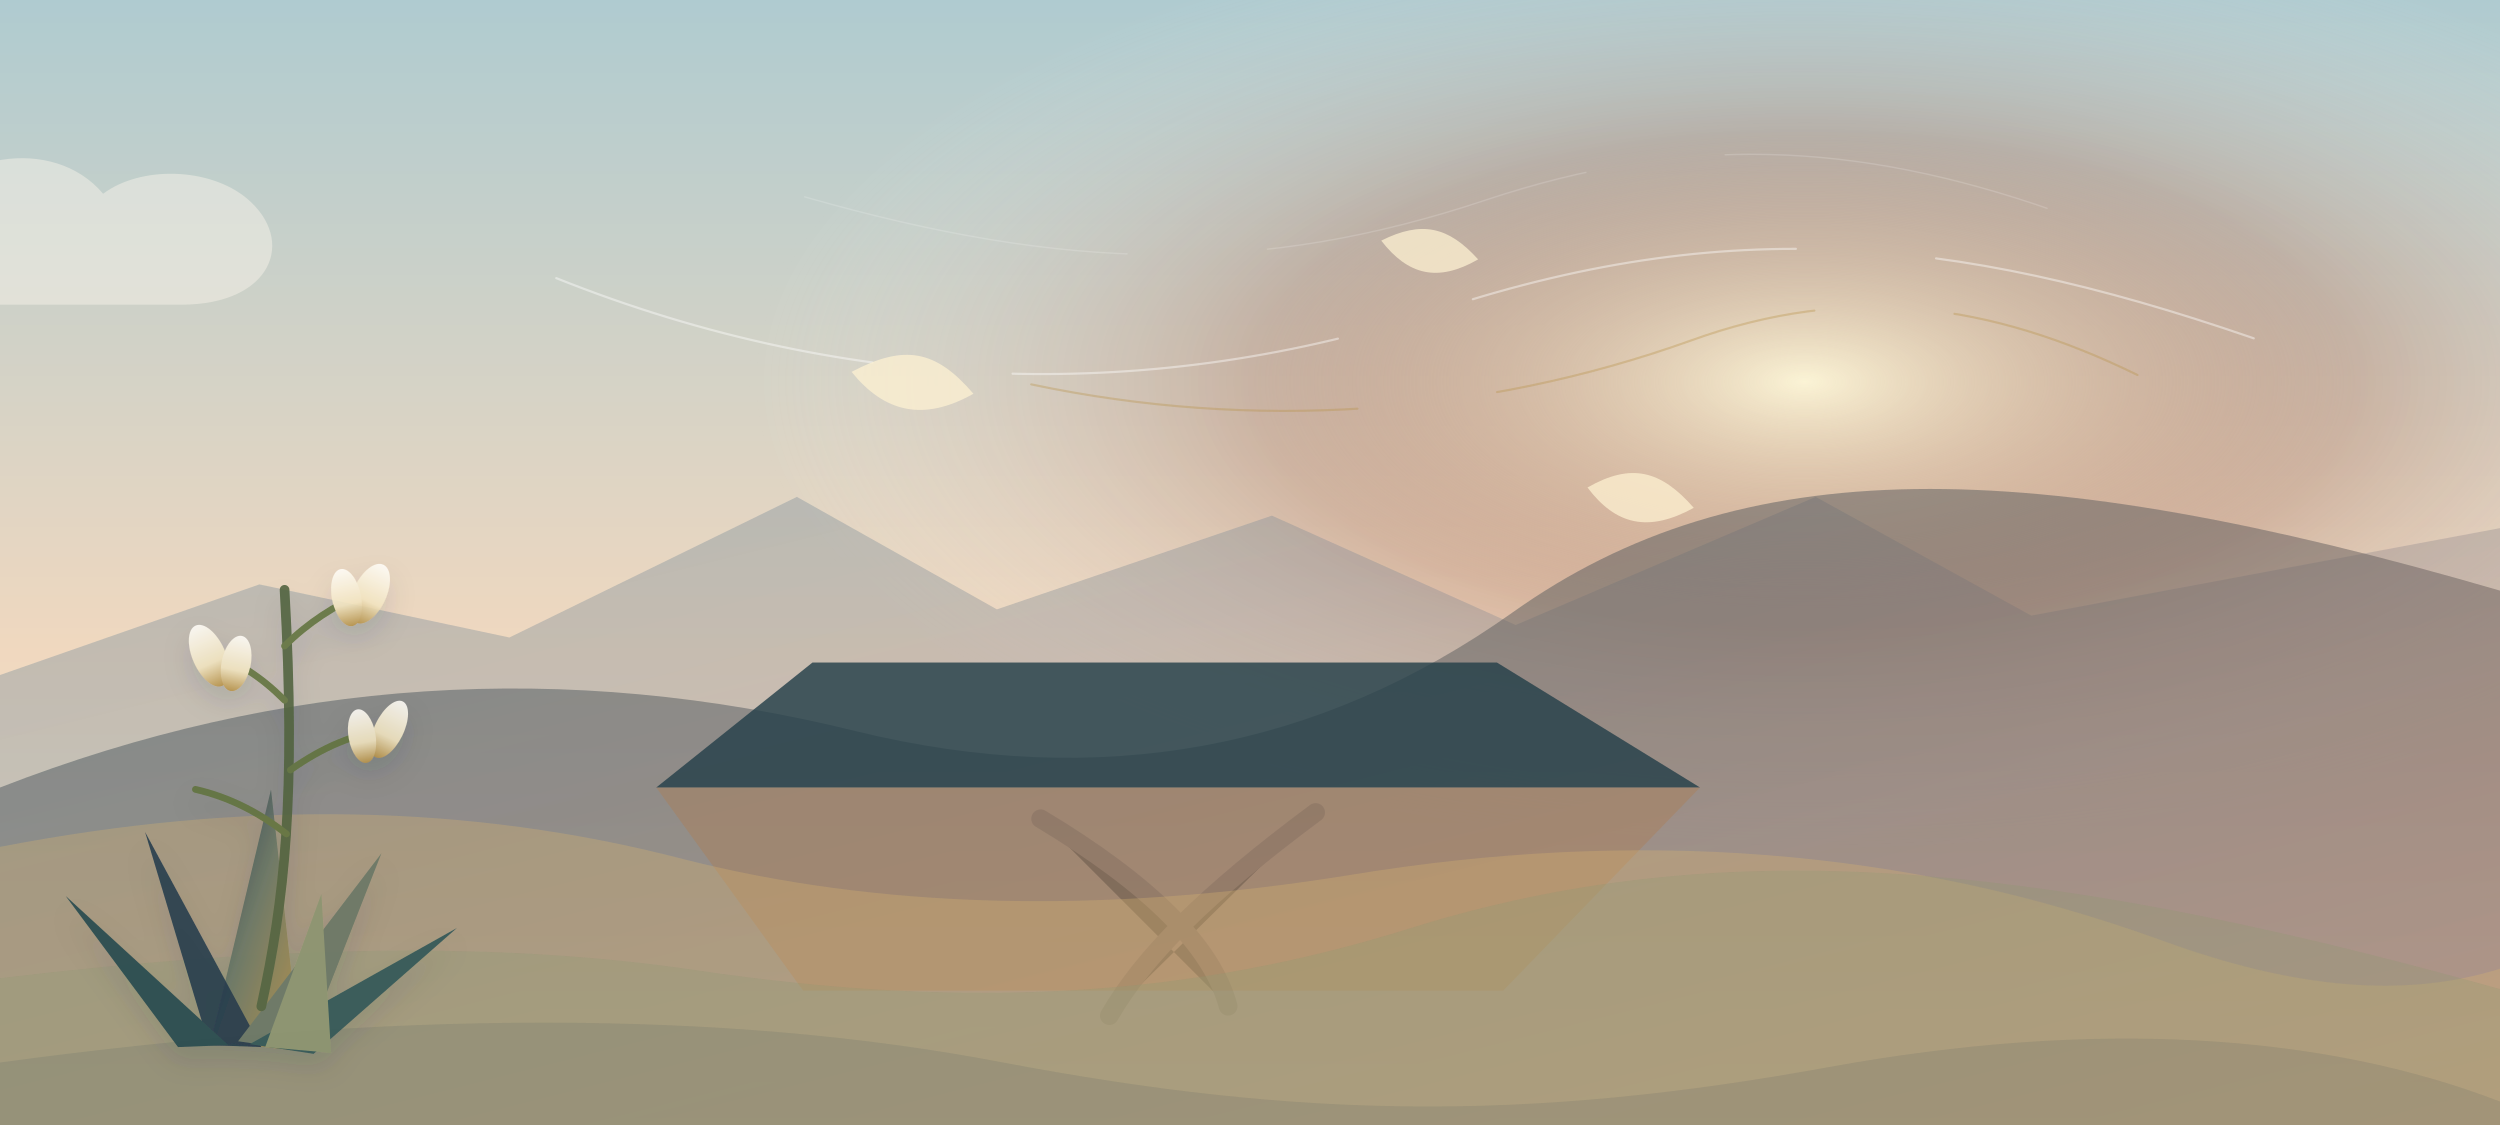
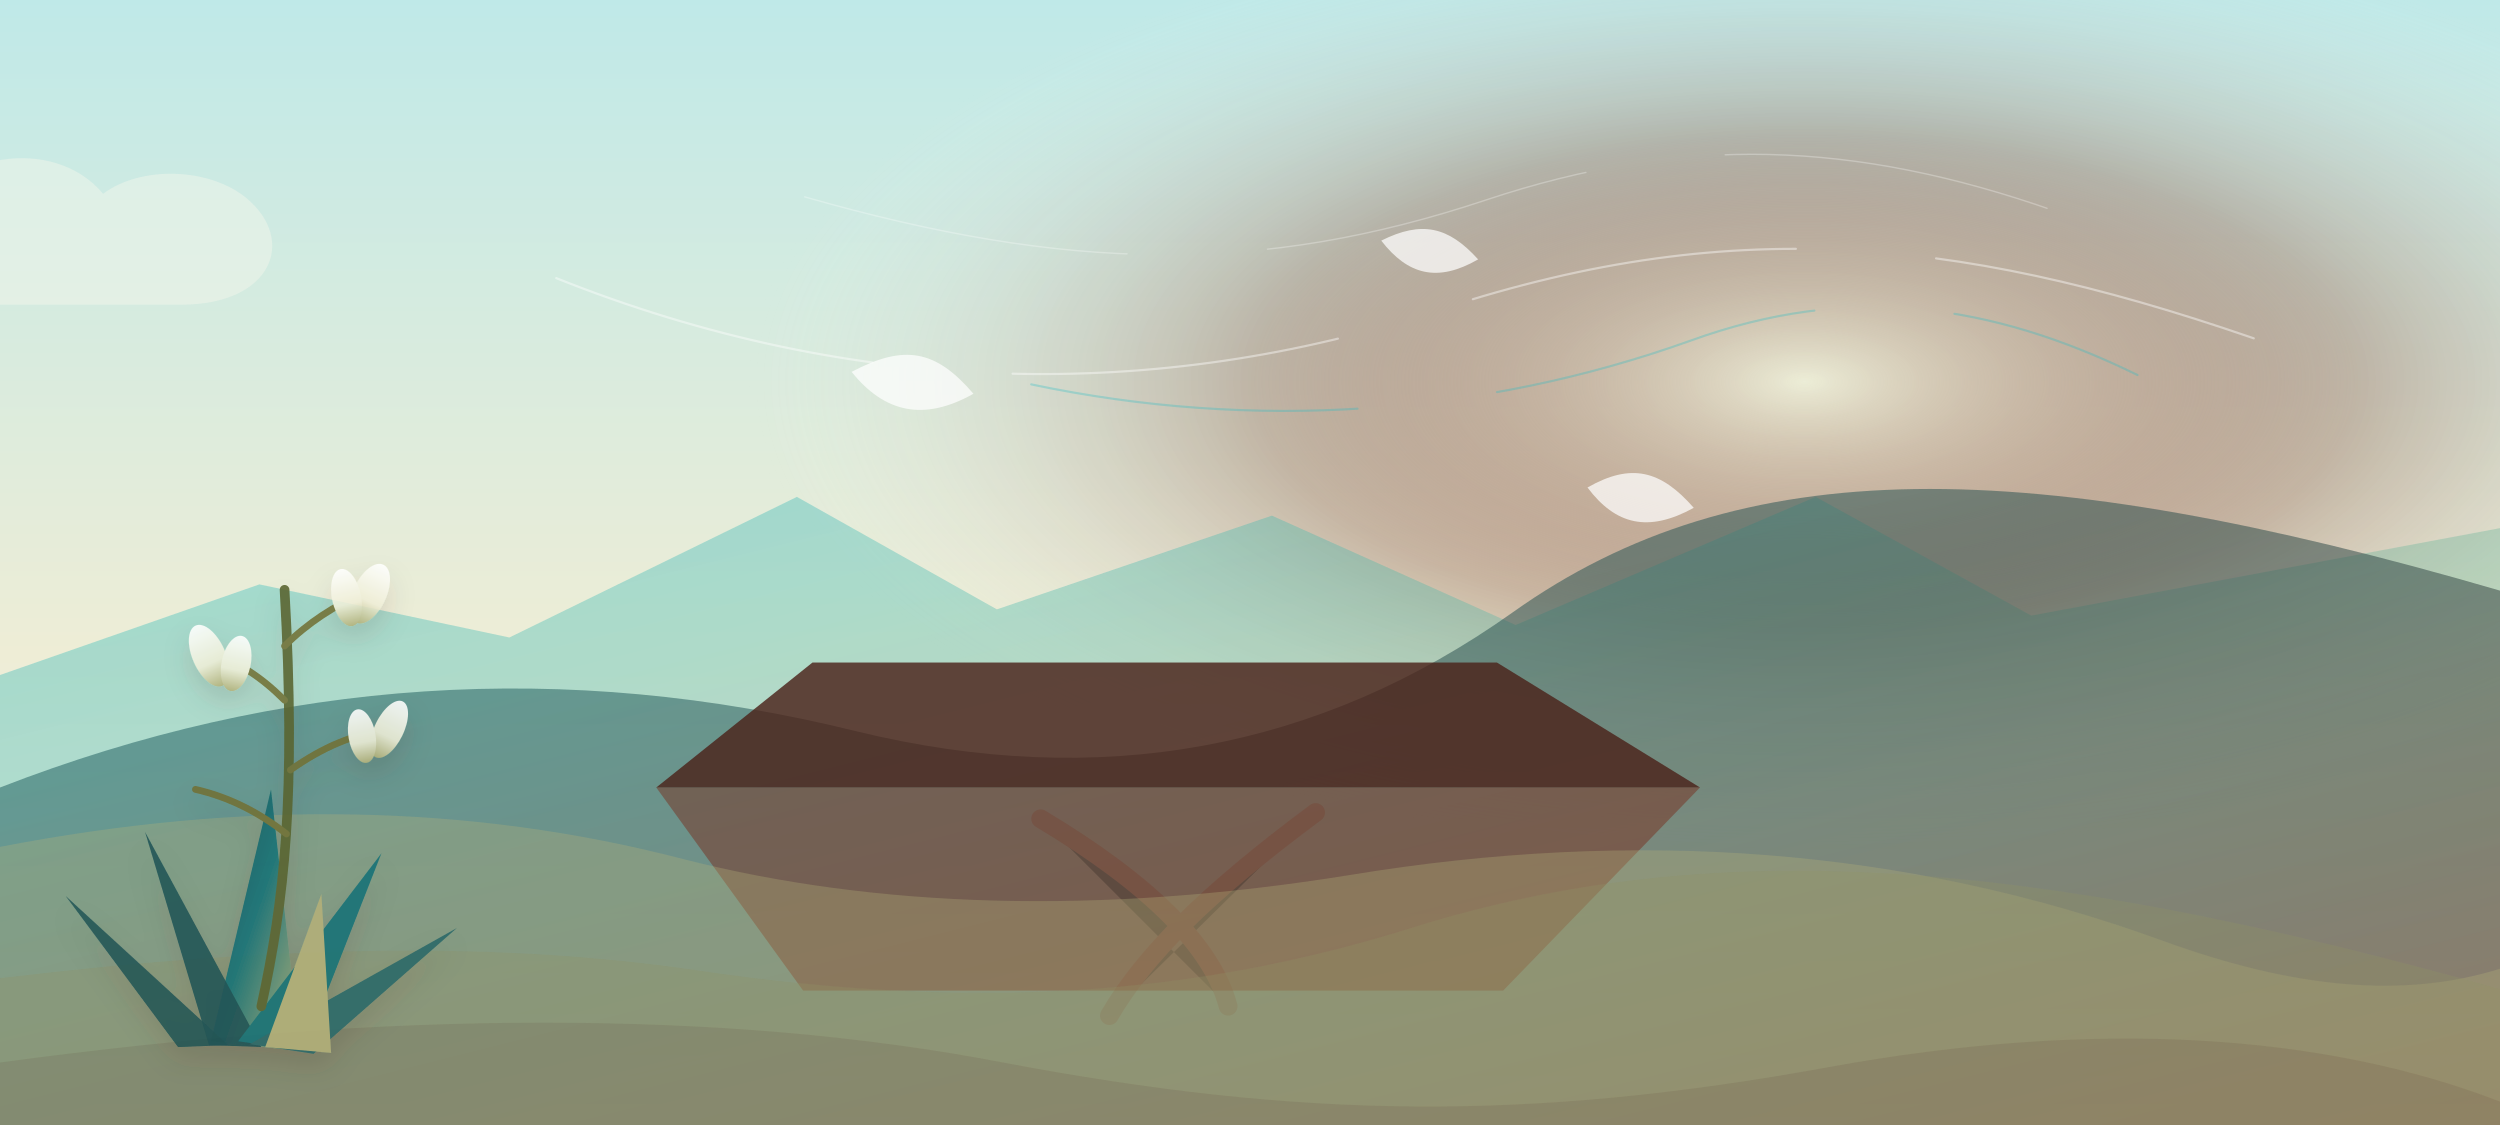
- <svg xmlns="http://www.w3.org/2000/svg" viewBox="0 0 1600 720" role="img" aria-labelledby="title desc">
+ <svg xmlns="http://www.w3.org/2000/svg" viewBox="0 0 1600 720" role="img" aria-labelledby="title desc" data-brand-palette="city-of-raton" data-edge-overscan="true">
  <defs>
    <linearGradient id="sky" x1="0" y1="0" x2="0" y2="1">
-       <stop offset="0" stop-color="#afcbd0" />
-       <stop offset="0.58" stop-color="#f0d8bf" />
-       <stop offset="1" stop-color="#f6f2df" />
+       <stop offset="0" stop-color="#bfe9e8" />
+       <stop offset="0.58" stop-color="#eeedd6" />
+       <stop offset="1" stop-color="#f8f7ed" />
    </linearGradient>
    <radialGradient id="sunwash" cx="0.72" cy="0.34" r="0.42">
-       <stop offset="0" stop-color="#fff7d7" stop-opacity="0.9" />
-       <stop offset="0.52" stop-color="#a76149" stop-opacity="0.28" />
+       <stop offset="0" stop-color="#eeedd6" stop-opacity="0.9" />
+       <stop offset="0.52" stop-color="#772816" stop-opacity="0.28" />
      <stop offset="1" stop-color="#ffffff" stop-opacity="0" />
    </radialGradient>
    <linearGradient id="farTone" x1="0" y1="0" x2="1" y2="1">
-       <stop offset="0" stop-color="#6f8e9f" stop-opacity="0.70" />
-       <stop offset="1" stop-color="#b58980" stop-opacity="0.68" />
+       <stop offset="0" stop-color="#21bdc5" stop-opacity="0.70" />
+       <stop offset="1" stop-color="#b3b078" stop-opacity="0.68" />
    </linearGradient>
    <linearGradient id="nearTone" x1="0" y1="0" x2="1" y2="1">
-       <stop offset="0" stop-color="#405964" />
-       <stop offset="1" stop-color="#8f6a5d" />
+       <stop offset="0" stop-color="#147176" />
+       <stop offset="1" stop-color="#4a221a" />
    </linearGradient>
    <linearGradient id="yuccaLeaf" x1="0" y1="0" x2="1" y2="1">
-       <stop offset="0" stop-color="#173047" />
-       <stop offset="0.48" stop-color="#687665" />
-       <stop offset="1" stop-color="#b69146" />
+       <stop offset="0" stop-color="#174d51" />
+       <stop offset="0.48" stop-color="#147176" />
+       <stop offset="1" stop-color="#b3b078" />
    </linearGradient>
    <linearGradient id="flower" x1="0" y1="0" x2="0" y2="1">
-       <stop offset="0" stop-color="#fffdf8" />
-       <stop offset="0.62" stop-color="#f1e4bf" />
-       <stop offset="1" stop-color="#b69146" />
+       <stop offset="0" stop-color="#ffffff" />
+       <stop offset="0.62" stop-color="#eeedd6" />
+       <stop offset="1" stop-color="#b3b078" />
    </linearGradient>
    <filter id="softShadow" x="-20%" y="-20%" width="140%" height="150%">
-       <feDropShadow dx="0" dy="14" stdDeviation="14" flood-color="#173047" flood-opacity="0.13" />
+       <feDropShadow dx="0" dy="14" stdDeviation="14" flood-color="#4a221a" flood-opacity="0.13" />
    </filter>
    <style>
  .sun-glow { animation: geo-sun 30s ease-in-out infinite alternate; }
  .cloud-bank { animation: geo-clouds 108s linear infinite; }
+   .far-range,
+   .mid-range {
+     transform-box: fill-box;
+     transform-origin: 50% 100%;
+   }
  .far-range { animation: geo-far 52s ease-in-out infinite alternate; }
  .mid-range { animation: geo-mid 44s ease-in-out infinite alternate; }
  .near-feature { animation: geo-near 38s ease-in-out infinite alternate; }
  .plains-layer {
    transform-box: fill-box;
    transform-origin: 50% 100%;
    animation: geo-plains 48s ease-in-out infinite alternate;
  }
  .wind-line {
    fill: none;
-     stroke: rgba(255,255,255,0.42);
+     stroke: #ffffff;
+     opacity: 0.42;
    stroke-width: 1.4;
    stroke-linecap: round;
    stroke-dasharray: 210 90;
    animation: geo-wind 28s linear infinite;
  }
-   .wind-line.thin { stroke-width: 0.9; opacity: 0.38; animation-duration: 34s; }
-   .wind-line.gold { stroke: rgba(182,145,70,0.34); animation-duration: 31s; }
+   .wind-line.thin { stroke-width: 0.9; opacity: 0.28; animation-duration: 34s; }
+   .wind-line.gold { stroke: #21bdc5; opacity: 0.30; animation-duration: 31s; }
  .yucca-sway {
    transform-box: fill-box;
    transform-origin: 50% 100%;
    animation: geo-yucca 10.5s ease-in-out infinite alternate;
  }
  .yucca-sway.slow { animation-duration: 13s; animation-delay: -1.2s; }
  .leaf-sway {
    transform-box: fill-box;
    transform-origin: 50% 100%;
    animation: geo-leaf 12s ease-in-out infinite alternate;
  }
  .blossom {
    transform-box: fill-box;
    transform-origin: 50% 18%;
    animation: geo-blossom 9s ease-in-out infinite alternate;
  }
  .blossom.d2 { animation-delay: -1.6s; }
  .blossom.d3 { animation-delay: -3.1s; }
  .seed {
    transform-box: fill-box;
    transform-origin: 0 0;
    animation: geo-seed 24s ease-in-out infinite;
  }
  .seed.s2 { animation-delay: -4s; }
  .seed.s3 { animation-delay: -8s; }
  @keyframes geo-sun {
    from { transform: translate(-3px, 1px) scale(0.99); opacity: 0.54; }
    to { transform: translate(4px, -2px) scale(1.01); opacity: 0.68; }
  }
  @keyframes geo-clouds {
    from { transform: translateX(-220px); }
    to { transform: translateX(1700px); }
  }
  @keyframes geo-far {
-     from { transform: translateX(-4px); }
-     to { transform: translateX(5px); }
+     from { transform: translateX(-2px) scaleX(1.014); }
+     to { transform: translateX(2px) scaleX(1.018); }
  }
  @keyframes geo-mid {
-     from { transform: translateX(6px); }
-     to { transform: translateX(-5px); }
+     from { transform: translateX(2px) scaleX(1.018); }
+     to { transform: translateX(-2px) scaleX(1.014); }
  }
  @keyframes geo-near {
    from { transform: translateX(-3px) translateY(0.5px); }
    to { transform: translateX(3px) translateY(-0.5px); }
  }
  @keyframes geo-plains {
-     from { transform: translateX(-2px) scaleX(1.001); }
-     to { transform: translateX(2px) translateY(-1px) scaleX(1.003); }
+     from { transform: translateX(-2px) scaleX(1.012); }
+     to { transform: translateX(2px) translateY(-1px) scaleX(1.016); }
  }
  @keyframes geo-wind {
    from { stroke-dashoffset: 180; transform: translateX(-18px); }
    to { stroke-dashoffset: -180; transform: translateX(26px); }
  }
  @keyframes geo-yucca {
    from { transform: rotate(-0.8deg) translateX(-1px); }
    to { transform: rotate(1.1deg) translateX(1.5px); }
  }
  @keyframes geo-leaf {
    from { transform: rotate(-0.45deg); }
    to { transform: rotate(0.75deg); }
  }
  @keyframes geo-blossom {
    from { transform: rotate(-1.2deg) translateY(0); }
    to { transform: rotate(1deg) translateY(1px); }
  }
  @keyframes geo-seed {
    0%, 100% { transform: translate(0, 0) rotate(-3deg); opacity: 0.54; }
    50% { transform: translate(14px, 4px) rotate(4deg); opacity: 0.36; }
  }
  @media (prefers-reduced-motion: reduce) {
    .sun-glow,
    .cloud-bank,
    .far-range,
    .mid-range,
    .near-feature,
    .plains-layer,
    .wind-line,
    .yucca-sway,
    .leaf-sway,
    .blossom,
    .seed {
      animation: none !important;
    }
  }
</style>
  </defs>
  <rect width="1600" height="720" fill="url(#sky)" />
  <rect width="1600" height="720" fill="url(#sunwash)" class="sun-glow" />
  <g class="cloud-bank" opacity="0.42">
-     <path d="M-160 162c22-39 76-46 104-20 22-44 90-56 122-18 24-18 68-17 92 3 32 27 16 68-42 68h-276z" fill="#fff8ee" />
-     <path d="M-520 238c16-30 54-37 76-16 15-34 64-46 89-18 18-14 54-13 72 4 25 23 14 54-30 54h-207z" fill="#fff8ee" opacity="0.78" />
+     <path d="M-160 162c22-39 76-46 104-20 22-44 90-56 122-18 24-18 68-17 92 3 32 27 16 68-42 68h-276z" fill="#f8f7ed" />
+     <path d="M-520 238c16-30 54-37 76-16 15-34 64-46 89-18 18-14 54-13 72 4 25 23 14 54-30 54h-207z" fill="#f8f7ed" opacity="0.78" />
  </g>
  <path class="wind-line thin" d="M515 126c168 48 292 50 436 2 126-42 236-38 364 7" />
  <path class="wind-line" d="M356 178c190 76 384 80 566 20 192-63 342-45 536 24" />
  <path class="wind-line gold" d="M660 246c142 30 288 20 422-28 102-37 192-24 286 22" />
  <g class="far-range">
    <path d="M0 432l166-58 160 34 184-90 128 72 176-60 156 70 192-82 138 76 300-56v382H0z" fill="url(#farTone)" opacity="0.55" />
  </g>
  <g class="mid-range">
    <path d="M0 504c180-70 362-82 548-36 156 38 296 12 420-76 146-104 330-102 632-14v342H0z" fill="url(#nearTone)" opacity="0.53" />
  </g>
  <g class="near-feature">
-     <path d="M520 424h438l130 80H420z" fill="#253f49" opacity="0.82" />
-     <path d="M420 504h668l-126 130H514z" fill="#aa7e58" opacity="0.46" />
-     <path d="M666 524c70 42 110 82 120 120M842 520c-70 52-110 92-132 130" stroke="#5b4b48" stroke-width="12" stroke-linecap="round" opacity="0.20" />
+     <path d="M520 424h438l130 80H420z" fill="#4a221a" opacity="0.82" />
+     <path d="M420 504h668l-126 130H514z" fill="#772816" opacity="0.46" />
+     <path d="M666 524c70 42 110 82 120 120M842 520c-70 52-110 92-132 130" stroke="#772816" stroke-width="12" stroke-linecap="round" opacity="0.20" />
  </g>
  <g id="plains" class="plains-layer" opacity="0.95">
-     <path d="M0 542c155-30 300-28 438 8 122 31 265 36 426 10 182-30 355-18 520 42 85 31 155 37 216 18v100H0z" fill="#d6b46f" opacity="0.34" />
-     <path d="M0 626c184-22 324-23 446-5 176 26 318 17 460-28 188-58 388-46 694 40v87H0z" fill="#8f9670" opacity="0.32" />
-     <path d="M0 680c250-34 465-34 642 0 190 36 336 38 528 3 170-31 316-22 430 22v15H0z" fill="#173047" opacity="0.10" />
+     <path d="M0 542c155-30 300-28 438 8 122 31 265 36 426 10 182-30 355-18 520 42 85 31 155 37 216 18v100H0z" fill="#b3b078" opacity="0.34" />
+     <path d="M0 626c184-22 324-23 446-5 176 26 318 17 460-28 188-58 388-46 694 40v87H0z" fill="#8e9166" opacity="0.32" />
+     <path d="M0 680c250-34 465-34 642 0 190 36 336 38 528 3 170-31 316-22 430 22v15H0z" fill="#4a221a" opacity="0.10" />
  </g>
  <g filter="url(#softShadow)" opacity="0.88" transform="translate(42 344) scale(0.62)">
    <g class="leaf-sway">
      <path d="M150 520l62-260 30 270z" fill="url(#yuccaLeaf)" />
-       <path d="M148 524l-66-220 120 222z" fill="#173047" opacity="0.9" />
-       <path d="M178 520l148-194-80 204z" fill="#687665" />
-       <path d="M190 523l214-120-148 130z" fill="#2d5557" />
-       <path d="M116 526L0 370l168 154z" fill="#24474d" />
-       <path d="M206 526l58-158 10 164z" fill="#8b956f" />
+       <path d="M148 524l-66-220 120 222z" fill="#174d51" opacity="0.9" />
+       <path d="M178 520l148-194-80 204z" fill="#147176" />
+       <path d="M190 523l214-120-148 130z" fill="#2b6767" />
+       <path d="M116 526L0 370l168 154z" fill="#174d51" opacity="0.88" />
+       <path d="M206 526l58-158 10 164z" fill="#b3b078" />
    </g>
    <g class="yucca-sway slow" transform="translate(202 54)">
-       <path d="M0 430C24 320 36 213 24 0" fill="none" stroke="#4f623d" stroke-width="10" stroke-linecap="round" />
-       <path d="M24 58c24-24 52-42 82-55" fill="none" stroke="#60723e" stroke-width="7" stroke-linecap="round" />
-       <path d="M24 114c-25-25-48-39-75-49" fill="none" stroke="#60723e" stroke-width="7" stroke-linecap="round" />
-       <path d="M30 186c34-24 65-37 104-43" fill="none" stroke="#60723e" stroke-width="7" stroke-linecap="round" />
-       <path d="M26 252c-28-22-59-38-94-46" fill="none" stroke="#60723e" stroke-width="7" stroke-linecap="round" />
+       <path d="M0 430C24 320 36 213 24 0" fill="none" stroke="#58642f" stroke-width="10" stroke-linecap="round" />
+       <path d="M24 58c24-24 52-42 82-55" fill="none" stroke="#716f35" stroke-width="7" stroke-linecap="round" />
+       <path d="M24 114c-25-25-48-39-75-49" fill="none" stroke="#716f35" stroke-width="7" stroke-linecap="round" />
+       <path d="M30 186c34-24 65-37 104-43" fill="none" stroke="#716f35" stroke-width="7" stroke-linecap="round" />
+       <path d="M26 252c-28-22-59-38-94-46" fill="none" stroke="#716f35" stroke-width="7" stroke-linecap="round" />
      <g class="blossom">
        <ellipse cx="112" cy="4" rx="17" ry="33" fill="url(#flower)" transform="rotate(25 112 4)" />
        <ellipse cx="88" cy="8" rx="15" ry="30" fill="url(#flower)" transform="rotate(-12 88 8)" />
      </g>
      <g class="blossom d2">
        <ellipse cx="-54" cy="68" rx="17" ry="34" fill="url(#flower)" transform="rotate(-24 -54 68)" />
        <ellipse cx="-26" cy="76" rx="15" ry="29" fill="url(#flower)" transform="rotate(12 -26 76)" />
      </g>
      <g class="blossom d3">
        <ellipse cx="132" cy="144" rx="15" ry="32" fill="url(#flower)" transform="rotate(26 132 144)" />
        <ellipse cx="104" cy="151" rx="14" ry="28" fill="url(#flower)" transform="rotate(-10 104 151)" />
      </g>
    </g>
  </g>
  <g opacity="0.72">
-     <path class="seed" d="M545 238c34-18 54-14 78 14-32 18-57 12-78-14z" fill="#fff3d3" />
-     <path class="seed s2" d="M884 154c26-13 43-9 62 12-26 15-45 10-62-12z" fill="#fff3d3" />
-     <path class="seed s3" d="M1016 312c28-16 47-11 68 13-29 16-50 11-68-13z" fill="#fff3d3" />
+     <path class="seed" d="M545 238c34-18 54-14 78 14-32 18-57 12-78-14z" fill="#ffffff" />
+     <path class="seed s2" d="M884 154c26-13 43-9 62 12-26 15-45 10-62-12z" fill="#ffffff" />
+     <path class="seed s3" d="M1016 312c28-16 47-11 68 13-29 16-50 11-68-13z" fill="#ffffff" />
  </g>
</svg>
